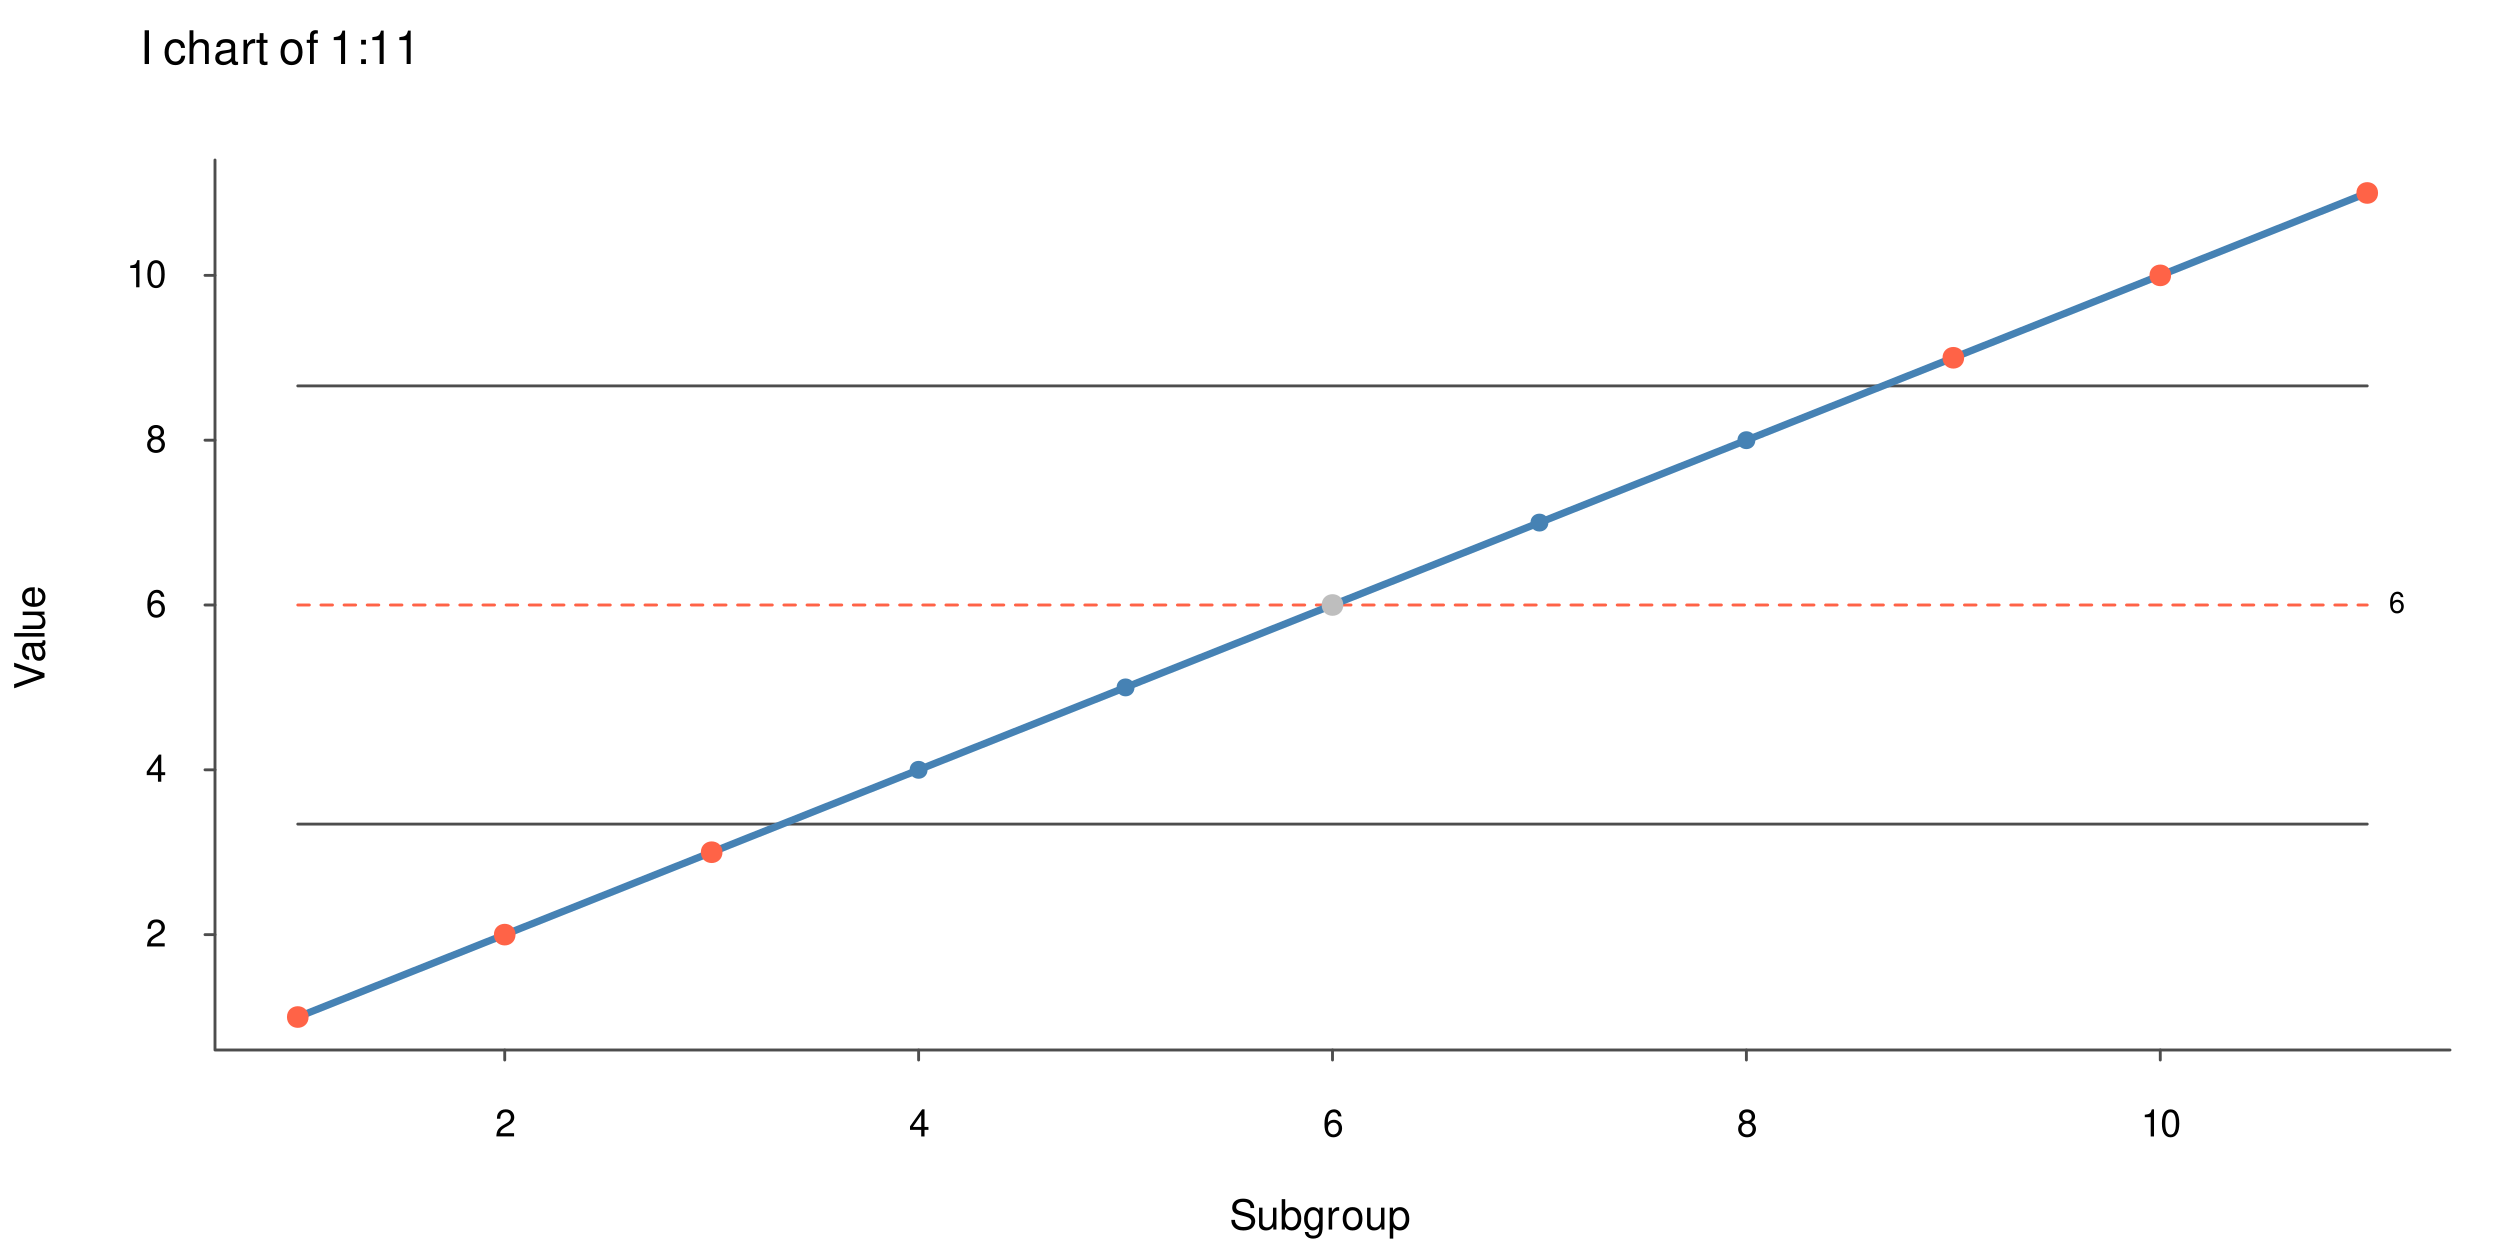
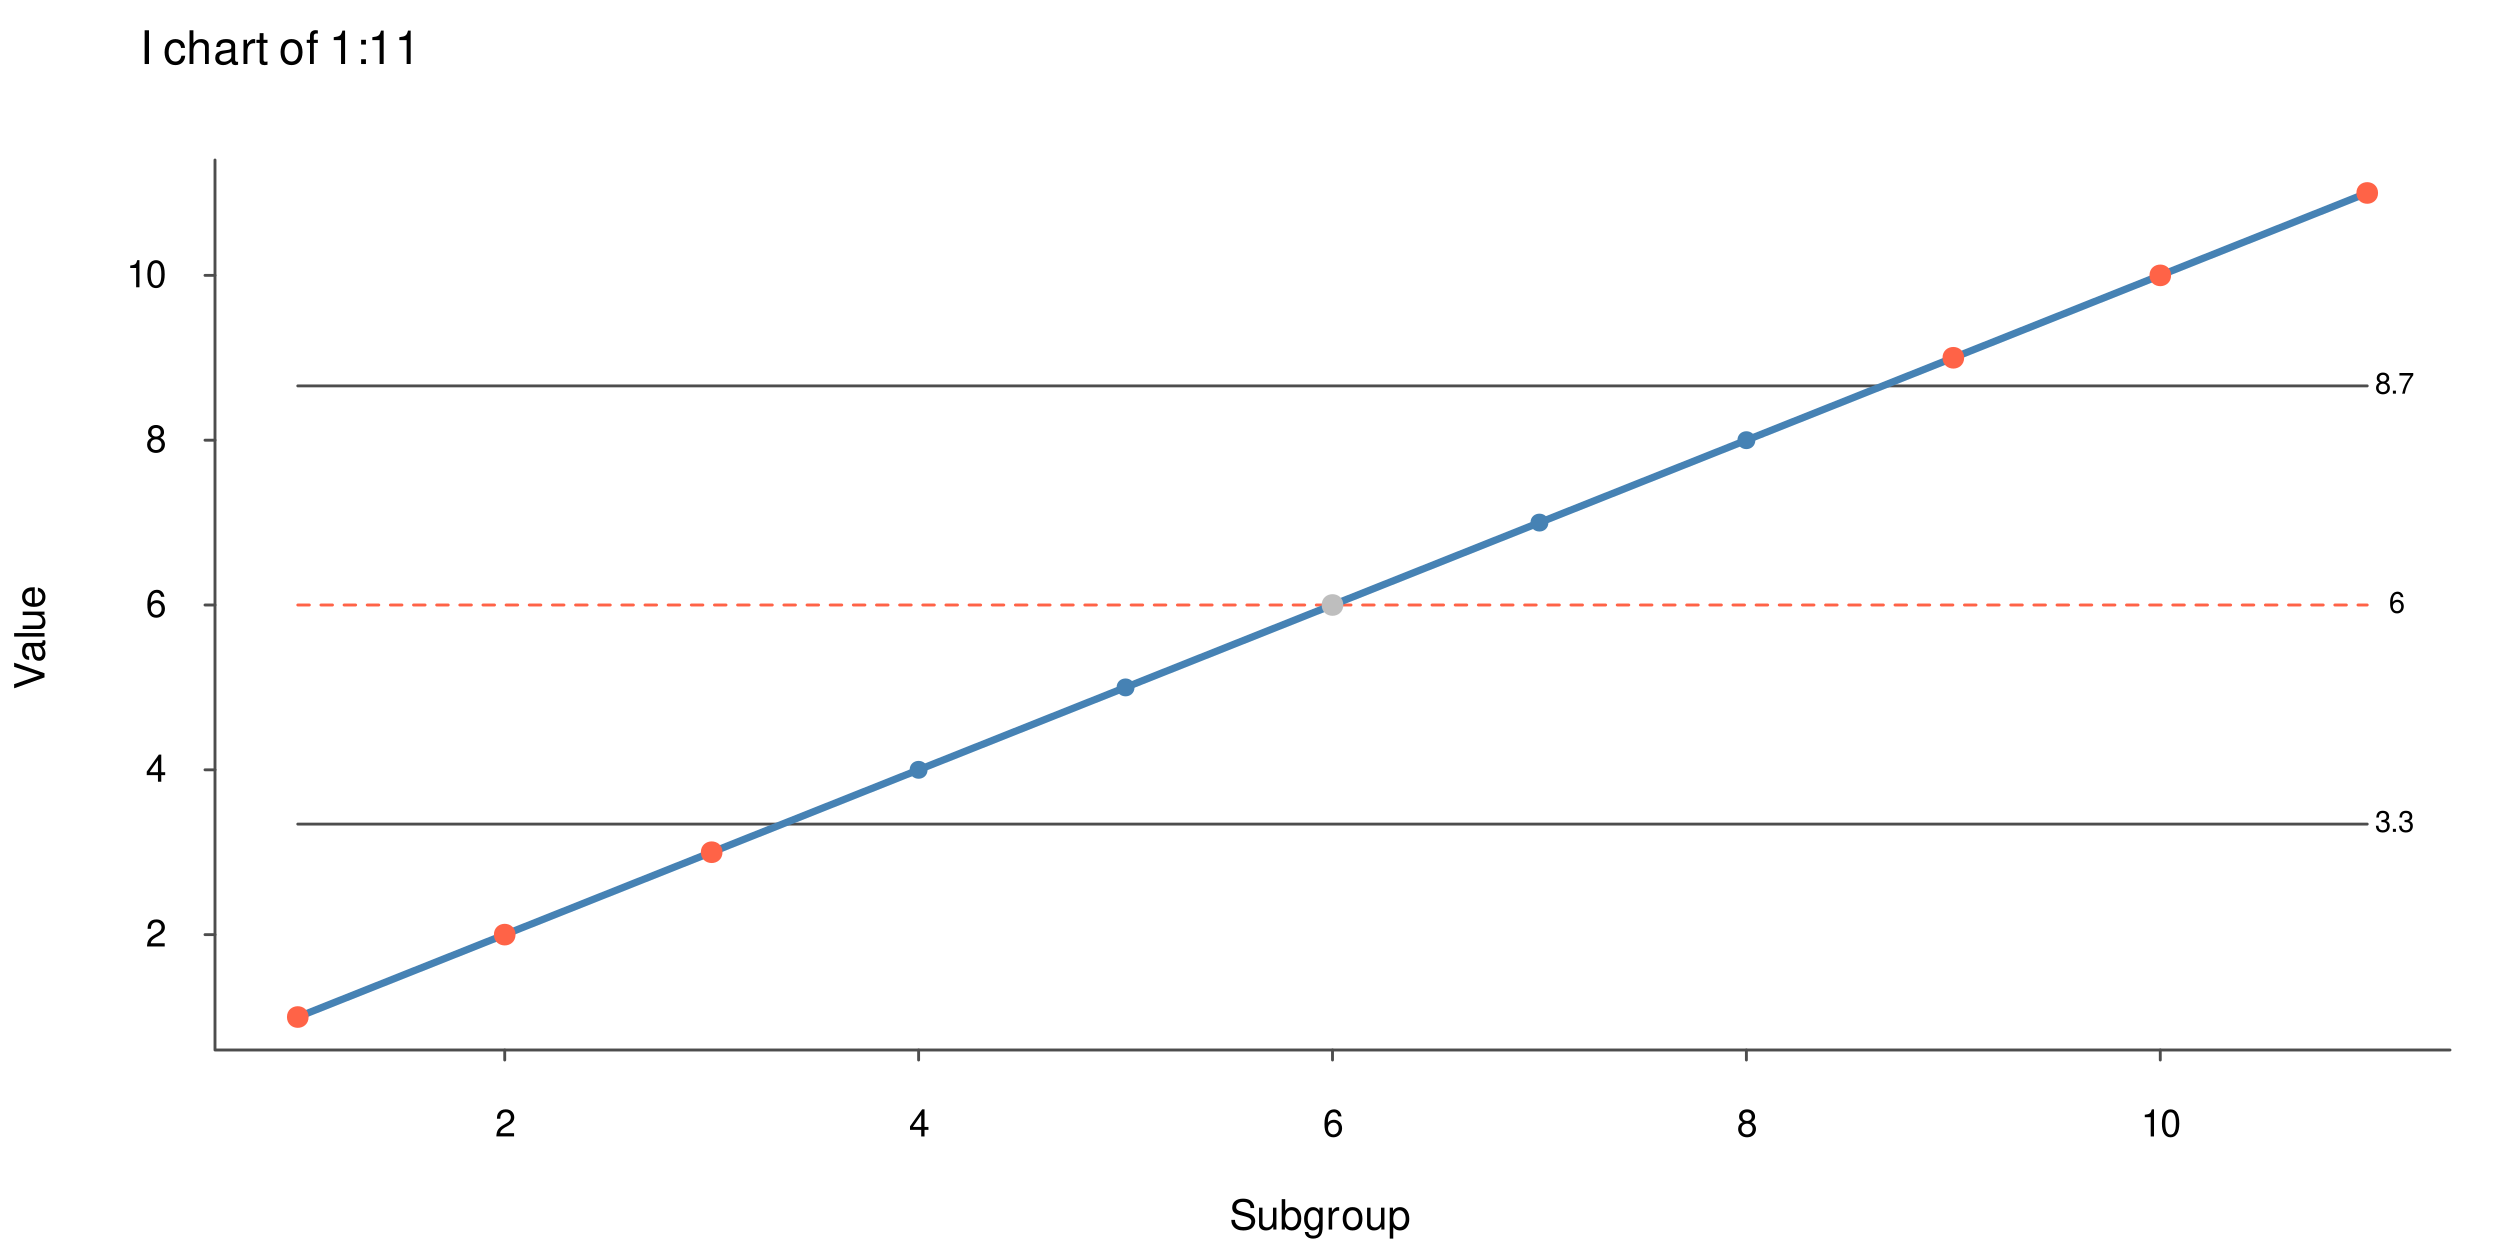
<svg xmlns="http://www.w3.org/2000/svg" xmlns:xlink="http://www.w3.org/1999/xlink" width="648pt" height="324pt" viewBox="0 0 648 324">
  <defs>
    <g>
      <g id="glyph-0-0">
        <path d="M 4.922 -0.844 L 1.297 -0.844 C 1.375 -1.422 1.688 -1.797 2.531 -2.312 L 3.516 -2.859 C 4.469 -3.391 4.969 -4.109 4.969 -4.969 C 4.969 -5.562 4.734 -6.109 4.328 -6.484 C 3.922 -6.859 3.406 -7.031 2.766 -7.031 C 1.891 -7.031 1.234 -6.719 0.859 -6.109 C 0.609 -5.75 0.5 -5.312 0.484 -4.594 L 1.344 -4.594 C 1.375 -5.078 1.422 -5.359 1.547 -5.594 C 1.766 -6.016 2.219 -6.281 2.734 -6.281 C 3.516 -6.281 4.094 -5.719 4.094 -4.953 C 4.094 -4.391 3.766 -3.906 3.156 -3.562 L 2.266 -3.031 C 0.828 -2.203 0.406 -1.547 0.328 -0.016 L 4.922 -0.016 Z M 4.922 -0.844 " />
      </g>
      <g id="glyph-0-1">
        <path d="M 3.172 -1.703 L 3.172 0 L 4.031 0 L 4.031 -1.703 L 5.047 -1.703 L 5.047 -2.469 L 4.031 -2.469 L 4.031 -7.031 L 3.406 -7.031 L 0.266 -2.609 L 0.266 -1.703 Z M 3.172 -2.469 L 1.016 -2.469 L 3.172 -5.562 Z M 3.172 -2.469 " />
      </g>
      <g id="glyph-0-2">
        <path d="M 4.844 -5.203 C 4.672 -6.344 3.938 -7.031 2.891 -7.031 C 2.125 -7.031 1.453 -6.656 1.047 -6.031 C 0.609 -5.328 0.422 -4.484 0.422 -3.203 C 0.422 -2.016 0.578 -1.266 1 -0.656 C 1.375 -0.078 1.969 0.219 2.734 0.219 C 4.047 0.219 4.984 -0.766 4.984 -2.125 C 4.984 -3.422 4.109 -4.328 2.875 -4.328 C 2.203 -4.328 1.656 -4.078 1.297 -3.562 C 1.297 -5.312 1.844 -6.266 2.828 -6.266 C 3.438 -6.266 3.844 -5.875 3.984 -5.203 Z M 2.766 -3.578 C 3.594 -3.578 4.109 -3 4.109 -2.062 C 4.109 -1.172 3.531 -0.531 2.734 -0.531 C 1.938 -0.531 1.344 -1.203 1.344 -2.094 C 1.344 -2.969 1.922 -3.578 2.766 -3.578 Z M 2.766 -3.578 " />
      </g>
      <g id="glyph-0-3">
        <path d="M 3.797 -3.703 C 4.516 -4.141 4.75 -4.484 4.75 -5.156 C 4.75 -6.266 3.891 -7.031 2.672 -7.031 C 1.453 -7.031 0.609 -6.266 0.609 -5.156 C 0.609 -4.484 0.828 -4.156 1.531 -3.703 C 0.75 -3.297 0.359 -2.734 0.359 -1.953 C 0.359 -0.672 1.297 0.219 2.672 0.219 C 4.031 0.219 4.984 -0.672 4.984 -1.953 C 4.984 -2.734 4.594 -3.297 3.797 -3.703 Z M 2.672 -6.266 C 3.406 -6.266 3.875 -5.828 3.875 -5.125 C 3.875 -4.469 3.391 -4.031 2.672 -4.031 C 1.938 -4.031 1.484 -4.469 1.484 -5.156 C 1.484 -5.828 1.938 -6.266 2.672 -6.266 Z M 2.672 -3.312 C 3.531 -3.312 4.109 -2.75 4.109 -1.938 C 4.109 -1.094 3.531 -0.531 2.656 -0.531 C 1.812 -0.531 1.234 -1.109 1.234 -1.922 C 1.234 -2.766 1.812 -3.312 2.672 -3.312 Z M 2.672 -3.312 " />
      </g>
      <g id="glyph-0-4">
        <path d="M 2.516 -5 L 2.516 0 L 3.375 0 L 3.375 -7.031 L 2.812 -7.031 C 2.5 -5.953 2.312 -5.797 0.984 -5.625 L 0.984 -5 Z M 2.516 -5 " />
      </g>
      <g id="glyph-0-5">
        <path d="M 2.672 -7.031 C 2.031 -7.031 1.453 -6.734 1.094 -6.266 C 0.641 -5.641 0.422 -4.703 0.422 -3.406 C 0.422 -1.031 1.203 0.219 2.672 0.219 C 4.125 0.219 4.922 -1.031 4.922 -3.344 C 4.922 -4.703 4.719 -5.625 4.25 -6.266 C 3.891 -6.75 3.328 -7.031 2.672 -7.031 Z M 2.672 -6.266 C 3.594 -6.266 4.047 -5.328 4.047 -3.422 C 4.047 -1.422 3.609 -0.484 2.656 -0.484 C 1.75 -0.484 1.297 -1.453 1.297 -3.391 C 1.297 -5.328 1.75 -6.266 2.672 -6.266 Z M 2.672 -6.266 " />
      </g>
      <g id="glyph-1-0">
</g>
      <g id="glyph-1-1">
        <path d="M 3.766 -4.047 C 3.641 -4.938 3.062 -5.469 2.25 -5.469 C 1.656 -5.469 1.125 -5.188 0.812 -4.688 C 0.469 -4.156 0.328 -3.484 0.328 -2.5 C 0.328 -1.578 0.453 -0.984 0.781 -0.5 C 1.062 -0.062 1.531 0.172 2.125 0.172 C 3.141 0.172 3.875 -0.594 3.875 -1.656 C 3.875 -2.656 3.203 -3.375 2.234 -3.375 C 1.703 -3.375 1.297 -3.172 1 -2.781 C 1.016 -4.125 1.438 -4.875 2.203 -4.875 C 2.672 -4.875 3 -4.578 3.094 -4.047 Z M 2.156 -2.781 C 2.797 -2.781 3.203 -2.328 3.203 -1.609 C 3.203 -0.922 2.75 -0.422 2.125 -0.422 C 1.516 -0.422 1.047 -0.938 1.047 -1.641 C 1.047 -2.312 1.5 -2.781 2.156 -2.781 Z M 2.156 -2.781 " />
+       </g>
+       <g id="glyph-1-2">
+         <path d="M 2.953 -2.875 C 3.516 -3.219 3.688 -3.5 3.688 -4.016 C 3.688 -4.875 3.031 -5.469 2.078 -5.469 C 1.141 -5.469 0.469 -4.875 0.469 -4.016 C 0.469 -3.5 0.641 -3.234 1.188 -2.875 C 0.578 -2.578 0.281 -2.125 0.281 -1.516 C 0.281 -0.516 1.016 0.172 2.078 0.172 C 3.141 0.172 3.875 -0.516 3.875 -1.516 C 3.875 -2.125 3.578 -2.578 2.953 -2.875 Z M 2.078 -4.875 C 2.641 -4.875 3.016 -4.531 3.016 -4 C 3.016 -3.484 2.641 -3.141 2.078 -3.141 C 1.516 -3.141 1.156 -3.484 1.156 -4.016 C 1.156 -4.531 1.516 -4.875 2.078 -4.875 Z M 2.078 -2.578 C 2.75 -2.578 3.203 -2.141 3.203 -1.5 C 3.203 -0.844 2.75 -0.422 2.062 -0.422 C 1.422 -0.422 0.953 -0.859 0.953 -1.5 C 0.953 -2.141 1.406 -2.578 2.078 -2.578 Z M 2.078 -2.578 " />
+       </g>
+       <g id="glyph-1-3">
+         <path d="M 1.438 -0.781 L 0.656 -0.781 L 0.656 0 L 1.438 0 Z M 1.438 -0.781 " />
+       </g>
+       <g id="glyph-1-4">
+         <path d="M 3.938 -5.359 L 0.344 -5.359 L 0.344 -4.703 L 3.25 -4.703 C 1.969 -2.875 1.438 -1.766 1.047 0 L 1.75 0 C 2.047 -1.719 2.719 -3.188 3.938 -4.797 Z M 3.938 -5.359 " />
+       </g>
+       <g id="glyph-1-5">
+         <path d="M 1.672 -2.516 L 2.031 -2.516 C 2.766 -2.516 3.141 -2.172 3.141 -1.516 C 3.141 -0.828 2.734 -0.422 2.047 -0.422 C 1.312 -0.422 0.953 -0.781 0.906 -1.594 L 0.234 -1.594 C 0.266 -1.156 0.344 -0.859 0.469 -0.625 C 0.75 -0.094 1.281 0.172 2.016 0.172 C 3.109 0.172 3.828 -0.484 3.828 -1.531 C 3.828 -2.219 3.562 -2.594 2.922 -2.828 C 3.422 -3.031 3.672 -3.406 3.672 -3.969 C 3.672 -4.906 3.062 -5.469 2.031 -5.469 C 0.953 -5.469 0.375 -4.859 0.359 -3.703 L 1.016 -3.703 C 1.031 -4.031 1.062 -4.234 1.141 -4.391 C 1.297 -4.703 1.625 -4.891 2.047 -4.891 C 2.625 -4.891 2.984 -4.531 2.984 -3.938 C 2.984 -3.547 2.844 -3.312 2.562 -3.188 C 2.375 -3.109 2.125 -3.078 1.672 -3.078 Z M 1.672 -2.516 " />
      </g>
      <g id="glyph-2-0">
        <path d="M 6.438 -5.562 C 6.438 -6.094 6.406 -6.25 6.234 -6.625 C 5.797 -7.531 4.875 -8 3.547 -8 C 1.828 -8 0.75 -7.109 0.75 -5.688 C 0.75 -4.734 1.266 -4.125 2.297 -3.859 L 4.25 -3.344 C 5.266 -3.078 5.703 -2.672 5.703 -2.062 C 5.703 -1.641 5.469 -1.203 5.141 -0.969 C 4.828 -0.75 4.328 -0.641 3.688 -0.641 C 2.828 -0.641 2.25 -0.844 1.875 -1.297 C 1.594 -1.641 1.453 -2.016 1.469 -2.5 L 0.516 -2.5 C 0.531 -1.781 0.672 -1.312 0.984 -0.875 C 1.516 -0.125 2.422 0.25 3.625 0.25 C 4.562 0.25 5.328 0.031 5.844 -0.359 C 6.375 -0.781 6.703 -1.484 6.703 -2.156 C 6.703 -3.125 6.094 -3.844 5.031 -4.141 L 3.062 -4.672 C 2.109 -4.922 1.766 -5.219 1.766 -5.828 C 1.766 -6.625 2.469 -7.156 3.516 -7.156 C 4.766 -7.156 5.469 -6.594 5.484 -5.562 Z M 6.438 -5.562 " />
      </g>
      <g id="glyph-2-1">
        <path d="M 5.203 0 L 5.203 -5.656 L 4.312 -5.656 L 4.312 -2.453 C 4.312 -1.297 3.703 -0.547 2.766 -0.547 C 2.047 -0.547 1.594 -0.969 1.594 -1.656 L 1.594 -5.656 L 0.703 -5.656 L 0.703 -1.297 C 0.703 -0.359 1.406 0.25 2.5 0.25 C 3.344 0.25 3.859 -0.047 4.391 -0.781 L 4.391 0 Z M 5.203 0 " />
      </g>
      <g id="glyph-2-2">
        <path d="M 0.578 -7.875 L 0.578 0 L 1.391 0 L 1.391 -0.719 C 1.828 -0.062 2.391 0.25 3.188 0.25 C 4.672 0.25 5.641 -0.969 5.641 -2.844 C 5.641 -4.688 4.734 -5.812 3.234 -5.812 C 2.453 -5.812 1.906 -5.531 1.484 -4.891 L 1.484 -7.875 Z M 3.062 -4.984 C 4.062 -4.984 4.703 -4.109 4.703 -2.75 C 4.703 -1.469 4.031 -0.594 3.062 -0.594 C 2.094 -0.594 1.484 -1.453 1.484 -2.781 C 1.484 -4.109 2.094 -4.984 3.062 -4.984 Z M 3.062 -4.984 " />
      </g>
      <g id="glyph-2-3">
        <path d="M 4.359 -5.656 L 4.359 -4.844 C 3.906 -5.516 3.406 -5.812 2.703 -5.812 C 1.328 -5.812 0.375 -4.547 0.375 -2.734 C 0.375 -1.781 0.609 -1.094 1.094 -0.516 C 1.516 -0.016 2.047 0.25 2.641 0.25 C 3.312 0.25 3.797 -0.047 4.281 -0.766 L 4.281 -0.469 C 4.281 1.031 3.859 1.594 2.734 1.594 C 1.969 1.594 1.562 1.297 1.484 0.641 L 0.562 0.641 C 0.641 1.688 1.484 2.359 2.703 2.359 C 3.547 2.359 4.234 2.078 4.594 1.625 C 5.031 1.094 5.188 0.406 5.188 -0.922 L 5.188 -5.656 Z M 2.781 -4.984 C 3.734 -4.984 4.281 -4.188 4.281 -2.75 C 4.281 -1.375 3.719 -0.578 2.781 -0.578 C 1.859 -0.578 1.312 -1.391 1.312 -2.781 C 1.312 -4.172 1.859 -4.984 2.781 -4.984 Z M 2.781 -4.984 " />
      </g>
      <g id="glyph-2-4">
        <path d="M 0.75 -5.656 L 0.75 0 L 1.656 0 L 1.656 -2.938 C 1.656 -4.297 2.219 -4.906 3.469 -4.875 L 3.469 -5.781 C 3.312 -5.812 3.234 -5.812 3.125 -5.812 C 2.531 -5.812 2.094 -5.469 1.578 -4.625 L 1.578 -5.656 Z M 0.75 -5.656 " />
      </g>
      <g id="glyph-2-5">
        <path d="M 2.938 -5.812 C 1.344 -5.812 0.391 -4.688 0.391 -2.781 C 0.391 -0.875 1.344 0.25 2.953 0.25 C 4.547 0.25 5.5 -0.891 5.5 -2.75 C 5.5 -4.703 4.578 -5.812 2.938 -5.812 Z M 2.953 -4.984 C 3.969 -4.984 4.562 -4.156 4.562 -2.75 C 4.562 -1.422 3.938 -0.578 2.953 -0.578 C 1.938 -0.578 1.328 -1.422 1.328 -2.781 C 1.328 -4.156 1.938 -4.984 2.953 -4.984 Z M 2.953 -4.984 " />
      </g>
      <g id="glyph-2-6">
        <path d="M 0.578 2.359 L 1.484 2.359 L 1.484 -0.594 C 1.969 -0.016 2.5 0.25 3.234 0.25 C 4.703 0.25 5.641 -0.922 5.641 -2.734 C 5.641 -4.625 4.719 -5.812 3.219 -5.812 C 2.453 -5.812 1.828 -5.469 1.422 -4.797 L 1.422 -5.656 L 0.578 -5.656 Z M 3.062 -4.984 C 4.062 -4.984 4.703 -4.109 4.703 -2.75 C 4.703 -1.469 4.047 -0.594 3.062 -0.594 C 2.109 -0.594 1.484 -1.453 1.484 -2.781 C 1.484 -4.109 2.109 -4.984 3.062 -4.984 Z M 3.062 -4.984 " />
      </g>
      <g id="glyph-3-0">
        <path d="M 0 -4.234 L -7.875 -6.969 L -7.875 -5.891 L -1.203 -3.719 L -7.875 -1.406 L -7.875 -0.328 L 0 -3.156 Z M 0 -4.234 " />
      </g>
      <g id="glyph-3-1">
        <path d="M -0.531 -5.781 C -0.5 -5.672 -0.5 -5.641 -0.5 -5.578 C -0.5 -5.266 -0.672 -5.094 -0.953 -5.094 L -4.281 -5.094 C -5.281 -5.094 -5.812 -4.359 -5.812 -2.969 C -5.812 -2.141 -5.578 -1.484 -5.156 -1.094 C -4.875 -0.828 -4.547 -0.719 -3.984 -0.703 L -3.984 -1.609 C -4.672 -1.688 -4.984 -2.094 -4.984 -2.938 C -4.984 -3.75 -4.688 -4.203 -4.141 -4.203 L -3.906 -4.203 C -3.516 -4.188 -3.375 -4 -3.281 -3.266 C -3.125 -1.984 -3.078 -1.797 -2.938 -1.453 C -2.656 -0.781 -2.156 -0.453 -1.422 -0.453 C -0.406 -0.453 0.25 -1.172 0.25 -2.312 C 0.25 -3.016 0 -3.594 -0.578 -4.234 C 0 -4.297 0.25 -4.578 0.25 -5.156 C 0.25 -5.359 0.234 -5.469 0.156 -5.781 Z M -1.781 -4.203 C -1.484 -4.203 -1.297 -4.109 -1.047 -3.844 C -0.719 -3.484 -0.547 -3.031 -0.547 -2.5 C -0.547 -1.797 -0.875 -1.391 -1.453 -1.391 C -2.047 -1.391 -2.344 -1.781 -2.484 -2.75 C -2.609 -3.719 -2.656 -3.891 -2.797 -4.203 Z M -1.781 -4.203 " />
      </g>
      <g id="glyph-3-2">
        <path d="M -7.875 -1.641 L -7.875 -0.734 L 0 -0.734 L 0 -1.641 Z M -7.875 -1.641 " />
      </g>
      <g id="glyph-3-3">
        <path d="M 0 -5.203 L -5.656 -5.203 L -5.656 -4.312 L -2.453 -4.312 C -1.297 -4.312 -0.547 -3.703 -0.547 -2.766 C -0.547 -2.047 -0.969 -1.594 -1.656 -1.594 L -5.656 -1.594 L -5.656 -0.703 L -1.297 -0.703 C -0.359 -0.703 0.25 -1.406 0.25 -2.5 C 0.25 -3.344 -0.047 -3.859 -0.781 -4.391 L 0 -4.391 Z M 0 -5.203 " />
      </g>
      <g id="glyph-3-4">
        <path d="M -2.531 -5.531 C -3.391 -5.531 -3.906 -5.469 -4.328 -5.312 C -5.266 -4.938 -5.812 -4.078 -5.812 -3.016 C -5.812 -1.453 -4.625 -0.438 -2.75 -0.438 C -0.891 -0.438 0.25 -1.406 0.25 -3 C 0.25 -4.297 -0.484 -5.188 -1.719 -5.422 L -1.719 -4.516 C -0.969 -4.266 -0.578 -3.75 -0.578 -3.031 C -0.578 -2.469 -0.844 -1.969 -1.312 -1.672 C -1.641 -1.453 -1.969 -1.375 -2.531 -1.375 Z M -3.266 -1.391 C -4.312 -1.469 -4.984 -2.109 -4.984 -3.016 C -4.984 -3.938 -4.281 -4.562 -3.266 -4.562 Z M -3.266 -1.391 " />
      </g>
      <g id="glyph-4-0">
        <path d="M 2.328 -8.75 L 1.203 -8.75 L 1.203 0 L 2.328 0 Z M 2.328 -8.75 " />
      </g>
      <g id="glyph-4-1">
</g>
      <g id="glyph-4-2">
        <path d="M 5.656 -4.172 C 5.609 -4.781 5.469 -5.188 5.234 -5.531 C 4.797 -6.125 4.047 -6.469 3.172 -6.469 C 1.469 -6.469 0.375 -5.125 0.375 -3.031 C 0.375 -1.016 1.453 0.281 3.156 0.281 C 4.656 0.281 5.609 -0.625 5.719 -2.156 L 4.719 -2.156 C 4.547 -1.156 4.031 -0.641 3.188 -0.641 C 2.078 -0.641 1.422 -1.547 1.422 -3.031 C 1.422 -4.609 2.062 -5.547 3.156 -5.547 C 4 -5.547 4.531 -5.047 4.641 -4.172 Z M 5.656 -4.172 " />
      </g>
      <g id="glyph-4-3">
        <path d="M 0.844 -8.75 L 0.844 0 L 1.844 0 L 1.844 -3.469 C 1.844 -4.75 2.516 -5.594 3.547 -5.594 C 3.875 -5.594 4.188 -5.5 4.422 -5.312 C 4.719 -5.094 4.844 -4.797 4.844 -4.359 L 4.844 0 L 5.828 0 L 5.828 -4.75 C 5.828 -5.812 5.078 -6.469 3.859 -6.469 C 2.969 -6.469 2.422 -6.188 1.844 -5.422 L 1.844 -8.75 Z M 0.844 -8.75 " />
      </g>
      <g id="glyph-4-4">
        <path d="M 6.422 -0.594 C 6.312 -0.562 6.266 -0.562 6.203 -0.562 C 5.859 -0.562 5.656 -0.75 5.656 -1.062 L 5.656 -4.75 C 5.656 -5.875 4.844 -6.469 3.297 -6.469 C 2.375 -6.469 1.641 -6.203 1.219 -5.734 C 0.922 -5.406 0.797 -5.047 0.781 -4.422 L 1.781 -4.422 C 1.875 -5.203 2.328 -5.547 3.266 -5.547 C 4.172 -5.547 4.672 -5.203 4.672 -4.609 L 4.672 -4.344 C 4.656 -3.906 4.438 -3.75 3.625 -3.641 C 2.203 -3.469 1.984 -3.422 1.609 -3.266 C 0.875 -2.953 0.5 -2.406 0.5 -1.578 C 0.5 -0.438 1.297 0.281 2.562 0.281 C 3.359 0.281 4 0 4.703 -0.641 C 4.781 0 5.094 0.281 5.734 0.281 C 5.953 0.281 6.078 0.25 6.422 0.172 Z M 4.672 -1.984 C 4.672 -1.641 4.578 -1.438 4.266 -1.156 C 3.859 -0.797 3.375 -0.594 2.781 -0.594 C 2 -0.594 1.547 -0.969 1.547 -1.609 C 1.547 -2.266 1.984 -2.609 3.062 -2.766 C 4.125 -2.906 4.328 -2.953 4.672 -3.109 Z M 4.672 -1.984 " />
      </g>
      <g id="glyph-4-5">
        <path d="M 0.828 -6.281 L 0.828 0 L 1.844 0 L 1.844 -3.266 C 1.844 -4.781 2.469 -5.453 3.859 -5.406 L 3.859 -6.438 C 3.688 -6.453 3.594 -6.469 3.469 -6.469 C 2.812 -6.469 2.328 -6.078 1.75 -5.141 L 1.75 -6.281 Z M 0.828 -6.281 " />
      </g>
      <g id="glyph-4-6">
        <path d="M 3.047 -6.281 L 2.016 -6.281 L 2.016 -8.016 L 1.016 -8.016 L 1.016 -6.281 L 0.172 -6.281 L 0.172 -5.469 L 1.016 -5.469 L 1.016 -0.719 C 1.016 -0.078 1.453 0.281 2.234 0.281 C 2.5 0.281 2.719 0.25 3.047 0.188 L 3.047 -0.641 C 2.906 -0.609 2.766 -0.594 2.562 -0.594 C 2.141 -0.594 2.016 -0.719 2.016 -1.156 L 2.016 -5.469 L 3.047 -5.469 Z M 3.047 -6.281 " />
      </g>
      <g id="glyph-4-7">
        <path d="M 3.266 -6.469 C 1.484 -6.469 0.438 -5.203 0.438 -3.094 C 0.438 -0.969 1.484 0.281 3.281 0.281 C 5.047 0.281 6.125 -0.984 6.125 -3.047 C 6.125 -5.234 5.094 -6.469 3.266 -6.469 Z M 3.281 -5.547 C 4.406 -5.547 5.078 -4.625 5.078 -3.062 C 5.078 -1.578 4.375 -0.641 3.281 -0.641 C 2.156 -0.641 1.469 -1.578 1.469 -3.094 C 1.469 -4.625 2.156 -5.547 3.281 -5.547 Z M 3.281 -5.547 " />
      </g>
      <g id="glyph-4-8">
        <path d="M 3.094 -6.281 L 2.047 -6.281 L 2.047 -7.266 C 2.047 -7.688 2.281 -7.906 2.75 -7.906 C 2.828 -7.906 2.875 -7.906 3.094 -7.891 L 3.094 -8.719 C 2.875 -8.766 2.734 -8.781 2.531 -8.781 C 1.609 -8.781 1.062 -8.25 1.062 -7.359 L 1.062 -6.281 L 0.219 -6.281 L 0.219 -5.469 L 1.062 -5.469 L 1.062 0 L 2.047 0 L 2.047 -5.469 L 3.094 -5.469 Z M 3.094 -6.281 " />
      </g>
      <g id="glyph-4-9">
        <path d="M 3.109 -6.188 L 3.109 0 L 4.156 0 L 4.156 -8.672 L 3.469 -8.672 C 3.094 -7.344 2.859 -7.156 1.219 -6.953 L 1.219 -6.188 Z M 3.109 -6.188 " />
      </g>
      <g id="glyph-4-10">
        <path d="M 2.562 -1.25 L 1.312 -1.25 L 1.312 0 L 2.562 0 Z M 2.562 -6.281 L 1.312 -6.281 L 1.312 -5.047 L 2.562 -5.047 Z M 2.562 -6.281 " />
      </g>
    </g>
  </defs>
  <rect x="-64.8" y="-32.4" width="777.6" height="388.8" fill="rgb(100%, 100%, 100%)" fill-opacity="1" />
  <path fill="none" stroke-width="0.75" stroke-linecap="round" stroke-linejoin="round" stroke="rgb(30.196%, 30.196%, 30.196%)" stroke-opacity="1" stroke-miterlimit="10" d="M 55.727 41.473 L 55.727 272.16 L 635.039 272.16 " />
  <path fill="none" stroke-width="0.75" stroke-linecap="round" stroke-linejoin="round" stroke="rgb(30.196%, 30.196%, 30.196%)" stroke-opacity="1" stroke-miterlimit="10" d="M 130.824 272.16 L 130.824 274.754 " />
  <path fill="none" stroke-width="0.75" stroke-linecap="round" stroke-linejoin="round" stroke="rgb(30.196%, 30.196%, 30.196%)" stroke-opacity="1" stroke-miterlimit="10" d="M 238.105 272.16 L 238.105 274.754 " />
  <path fill="none" stroke-width="0.75" stroke-linecap="round" stroke-linejoin="round" stroke="rgb(30.196%, 30.196%, 30.196%)" stroke-opacity="1" stroke-miterlimit="10" d="M 345.383 272.16 L 345.383 274.754 " />
  <path fill="none" stroke-width="0.75" stroke-linecap="round" stroke-linejoin="round" stroke="rgb(30.196%, 30.196%, 30.196%)" stroke-opacity="1" stroke-miterlimit="10" d="M 452.664 272.16 L 452.664 274.754 " />
  <path fill="none" stroke-width="0.75" stroke-linecap="round" stroke-linejoin="round" stroke="rgb(30.196%, 30.196%, 30.196%)" stroke-opacity="1" stroke-miterlimit="10" d="M 559.945 272.16 L 559.945 274.754 " />
  <g fill="rgb(0%, 0%, 0%)" fill-opacity="1">
    <use xlink:href="#glyph-0-0" x="128.324" y="294.573" />
  </g>
  <g fill="rgb(0%, 0%, 0%)" fill-opacity="1">
    <use xlink:href="#glyph-0-1" x="235.605" y="294.573" />
  </g>
  <g fill="rgb(0%, 0%, 0%)" fill-opacity="1">
    <use xlink:href="#glyph-0-2" x="342.883" y="294.573" />
  </g>
  <g fill="rgb(0%, 0%, 0%)" fill-opacity="1">
    <use xlink:href="#glyph-0-3" x="450.164" y="294.573" />
  </g>
  <g fill="rgb(0%, 0%, 0%)" fill-opacity="1">
    <use xlink:href="#glyph-0-4" x="554.945" y="294.573" />
    <use xlink:href="#glyph-0-5" x="559.945" y="294.573" />
  </g>
  <path fill="none" stroke-width="0.75" stroke-linecap="round" stroke-linejoin="round" stroke="rgb(30.196%, 30.196%, 30.196%)" stroke-opacity="1" stroke-miterlimit="10" d="M 55.727 242.258 L 53.137 242.258 " />
  <path fill="none" stroke-width="0.75" stroke-linecap="round" stroke-linejoin="round" stroke="rgb(30.196%, 30.196%, 30.196%)" stroke-opacity="1" stroke-miterlimit="10" d="M 55.727 199.535 L 53.137 199.535 " />
  <path fill="none" stroke-width="0.75" stroke-linecap="round" stroke-linejoin="round" stroke="rgb(30.196%, 30.196%, 30.196%)" stroke-opacity="1" stroke-miterlimit="10" d="M 55.727 156.816 L 53.137 156.816 " />
  <path fill="none" stroke-width="0.75" stroke-linecap="round" stroke-linejoin="round" stroke="rgb(30.196%, 30.196%, 30.196%)" stroke-opacity="1" stroke-miterlimit="10" d="M 55.727 114.098 L 53.137 114.098 " />
  <path fill="none" stroke-width="0.75" stroke-linecap="round" stroke-linejoin="round" stroke="rgb(30.196%, 30.196%, 30.196%)" stroke-opacity="1" stroke-miterlimit="10" d="M 55.727 71.375 L 53.137 71.375 " />
  <g fill="rgb(0%, 0%, 0%)" fill-opacity="1">
    <use xlink:href="#glyph-0-0" x="37.77" y="245.343" />
  </g>
  <g fill="rgb(0%, 0%, 0%)" fill-opacity="1">
    <use xlink:href="#glyph-0-1" x="37.77" y="202.62" />
  </g>
  <g fill="rgb(0%, 0%, 0%)" fill-opacity="1">
    <use xlink:href="#glyph-0-2" x="37.77" y="159.901" />
  </g>
  <g fill="rgb(0%, 0%, 0%)" fill-opacity="1">
    <use xlink:href="#glyph-0-3" x="37.77" y="117.183" />
  </g>
  <g fill="rgb(0%, 0%, 0%)" fill-opacity="1">
    <use xlink:href="#glyph-0-4" x="32.77" y="74.46" />
    <use xlink:href="#glyph-0-5" x="37.77" y="74.46" />
  </g>
  <path fill="none" stroke-width="0.75" stroke-linecap="round" stroke-linejoin="round" stroke="rgb(100%, 38.824%, 27.843%)" stroke-opacity="1" stroke-dasharray="3 3" stroke-miterlimit="10" d="M 77.184 156.816 L 613.586 156.816 " />
  <path fill="none" stroke-width="0.75" stroke-linecap="round" stroke-linejoin="round" stroke="rgb(30.196%, 30.196%, 30.196%)" stroke-opacity="1" stroke-miterlimit="10" d="M 77.184 213.605 L 613.586 213.605 " />
  <path fill="none" stroke-width="0.75" stroke-linecap="round" stroke-linejoin="round" stroke="rgb(30.196%, 30.196%, 30.196%)" stroke-opacity="1" stroke-miterlimit="10" d="M 77.184 100.027 L 613.586 100.027 " />
  <path fill="none" stroke-width="1.875" stroke-linecap="round" stroke-linejoin="round" stroke="rgb(27.451%, 50.98%, 70.588%)" stroke-opacity="1" stroke-miterlimit="10" d="M 77.184 263.617 L 130.824 242.258 L 184.465 220.895 L 238.105 199.535 L 291.742 178.176 L 452.664 114.098 L 506.305 92.734 L 613.586 50.016 " />
  <path fill-rule="nonzero" fill="rgb(100%, 38.824%, 27.843%)" fill-opacity="1" stroke-width="0.75" stroke-linecap="round" stroke-linejoin="round" stroke="rgb(100%, 38.824%, 27.843%)" stroke-opacity="1" stroke-miterlimit="10" d="M 79.613 263.617 C 79.613 266.855 74.754 266.855 74.754 263.617 C 74.754 260.375 79.613 260.375 79.613 263.617 " />
  <path fill-rule="nonzero" fill="rgb(100%, 38.824%, 27.843%)" fill-opacity="1" stroke-width="0.75" stroke-linecap="round" stroke-linejoin="round" stroke="rgb(100%, 38.824%, 27.843%)" stroke-opacity="1" stroke-miterlimit="10" d="M 133.254 242.258 C 133.254 245.496 128.395 245.496 128.395 242.258 C 128.395 239.016 133.254 239.016 133.254 242.258 " />
  <path fill-rule="nonzero" fill="rgb(100%, 38.824%, 27.843%)" fill-opacity="1" stroke-width="0.75" stroke-linecap="round" stroke-linejoin="round" stroke="rgb(100%, 38.824%, 27.843%)" stroke-opacity="1" stroke-miterlimit="10" d="M 186.895 220.895 C 186.895 224.137 182.035 224.137 182.035 220.895 C 182.035 217.656 186.895 217.656 186.895 220.895 " />
  <path fill-rule="nonzero" fill="rgb(27.451%, 50.98%, 70.588%)" fill-opacity="1" stroke-width="0.75" stroke-linecap="round" stroke-linejoin="round" stroke="rgb(27.451%, 50.98%, 70.588%)" stroke-opacity="1" stroke-miterlimit="10" d="M 240.047 199.535 C 240.047 202.129 236.16 202.129 236.16 199.535 C 236.16 196.945 240.047 196.945 240.047 199.535 " />
  <path fill-rule="nonzero" fill="rgb(27.451%, 50.98%, 70.588%)" fill-opacity="1" stroke-width="0.75" stroke-linecap="round" stroke-linejoin="round" stroke="rgb(27.451%, 50.98%, 70.588%)" stroke-opacity="1" stroke-miterlimit="10" d="M 293.688 178.176 C 293.688 180.77 289.801 180.77 289.801 178.176 C 289.801 175.586 293.688 175.586 293.688 178.176 " />
  <path fill-rule="nonzero" fill="rgb(74.51%, 74.51%, 74.51%)" fill-opacity="1" stroke-width="0.75" stroke-linecap="round" stroke-linejoin="round" stroke="rgb(74.51%, 74.51%, 74.51%)" stroke-opacity="1" stroke-miterlimit="10" d="M 347.812 156.816 C 347.812 160.055 342.953 160.055 342.953 156.816 C 342.953 153.574 347.812 153.574 347.812 156.816 " />
  <path fill-rule="nonzero" fill="rgb(27.451%, 50.98%, 70.588%)" fill-opacity="1" stroke-width="0.75" stroke-linecap="round" stroke-linejoin="round" stroke="rgb(27.451%, 50.98%, 70.588%)" stroke-opacity="1" stroke-miterlimit="10" d="M 400.969 135.457 C 400.969 138.047 397.078 138.047 397.078 135.457 C 397.078 132.863 400.969 132.863 400.969 135.457 " />
  <path fill-rule="nonzero" fill="rgb(27.451%, 50.98%, 70.588%)" fill-opacity="1" stroke-width="0.75" stroke-linecap="round" stroke-linejoin="round" stroke="rgb(27.451%, 50.98%, 70.588%)" stroke-opacity="1" stroke-miterlimit="10" d="M 454.609 114.098 C 454.609 116.688 450.719 116.688 450.719 114.098 C 450.719 111.504 454.609 111.504 454.609 114.098 " />
  <path fill-rule="nonzero" fill="rgb(100%, 38.824%, 27.843%)" fill-opacity="1" stroke-width="0.75" stroke-linecap="round" stroke-linejoin="round" stroke="rgb(100%, 38.824%, 27.843%)" stroke-opacity="1" stroke-miterlimit="10" d="M 508.734 92.734 C 508.734 95.977 503.875 95.977 503.875 92.734 C 503.875 89.496 508.734 89.496 508.734 92.734 " />
  <path fill-rule="nonzero" fill="rgb(100%, 38.824%, 27.843%)" fill-opacity="1" stroke-width="0.75" stroke-linecap="round" stroke-linejoin="round" stroke="rgb(100%, 38.824%, 27.843%)" stroke-opacity="1" stroke-miterlimit="10" d="M 562.375 71.375 C 562.375 74.617 557.516 74.617 557.516 71.375 C 557.516 68.137 562.375 68.137 562.375 71.375 " />
  <path fill-rule="nonzero" fill="rgb(100%, 38.824%, 27.843%)" fill-opacity="1" stroke-width="0.75" stroke-linecap="round" stroke-linejoin="round" stroke="rgb(100%, 38.824%, 27.843%)" stroke-opacity="1" stroke-miterlimit="10" d="M 616.016 50.016 C 616.016 53.258 611.152 53.258 611.152 50.016 C 611.152 46.777 616.016 46.777 616.016 50.016 " />
  <g fill="rgb(0%, 0%, 0%)" fill-opacity="1">
    <use xlink:href="#glyph-1-0" x="615.188" y="158.827" />
    <use xlink:href="#glyph-1-0" x="617.188" y="158.827" />
    <use xlink:href="#glyph-1-1" x="619.188" y="158.827" />
  </g>
  <g fill="rgb(0%, 0%, 0%)" fill-opacity="1">
+     <use xlink:href="#glyph-1-2" x="615.586" y="102.038" />
+     <use xlink:href="#glyph-1-3" x="619.586" y="102.038" />
+     <use xlink:href="#glyph-1-4" x="621.586" y="102.038" />
+   </g>
+   <g fill="rgb(0%, 0%, 0%)" fill-opacity="1">
+     <use xlink:href="#glyph-1-5" x="615.586" y="215.616" />
+     <use xlink:href="#glyph-1-3" x="619.586" y="215.616" />
+     <use xlink:href="#glyph-1-5" x="621.586" y="215.616" />
+   </g>
+   <g fill="rgb(0%, 0%, 0%)" fill-opacity="1">
    <use xlink:href="#glyph-2-0" x="318.645" y="318.689" />
    <use xlink:href="#glyph-2-1" x="325.645" y="318.689" />
    <use xlink:href="#glyph-2-2" x="331.645" y="318.689" />
    <use xlink:href="#glyph-2-3" x="337.645" y="318.689" />
    <use xlink:href="#glyph-2-4" x="343.645" y="318.689" />
    <use xlink:href="#glyph-2-5" x="347.645" y="318.689" />
    <use xlink:href="#glyph-2-1" x="353.645" y="318.689" />
    <use xlink:href="#glyph-2-6" x="359.645" y="318.689" />
  </g>
  <g fill="rgb(0%, 0%, 0%)" fill-opacity="1">
    <use xlink:href="#glyph-3-0" x="11.537" y="178.738" />
    <use xlink:href="#glyph-3-1" x="11.537" y="171.738" />
    <use xlink:href="#glyph-3-2" x="11.537" y="165.738" />
    <use xlink:href="#glyph-3-3" x="11.537" y="163.738" />
    <use xlink:href="#glyph-3-4" x="11.537" y="157.738" />
  </g>
  <g fill="rgb(0%, 0%, 0%)" fill-opacity="1">
    <use xlink:href="#glyph-4-0" x="36.289" y="16.596" />
    <use xlink:href="#glyph-4-1" x="39.289" y="16.596" />
    <use xlink:href="#glyph-4-2" x="42.289" y="16.596" />
    <use xlink:href="#glyph-4-3" x="48.289" y="16.596" />
    <use xlink:href="#glyph-4-4" x="55.289" y="16.596" />
    <use xlink:href="#glyph-4-5" x="62.289" y="16.596" />
    <use xlink:href="#glyph-4-6" x="66.289" y="16.596" />
    <use xlink:href="#glyph-4-1" x="69.289" y="16.596" />
    <use xlink:href="#glyph-4-7" x="72.289" y="16.596" />
    <use xlink:href="#glyph-4-8" x="79.289" y="16.596" />
    <use xlink:href="#glyph-4-1" x="82.289" y="16.596" />
    <use xlink:href="#glyph-4-9" x="85.289" y="16.596" />
    <use xlink:href="#glyph-4-10" x="92.289" y="16.596" />
    <use xlink:href="#glyph-4-9" x="95.289" y="16.596" />
    <use xlink:href="#glyph-4-9" x="102.289" y="16.596" />
  </g>
</svg>
